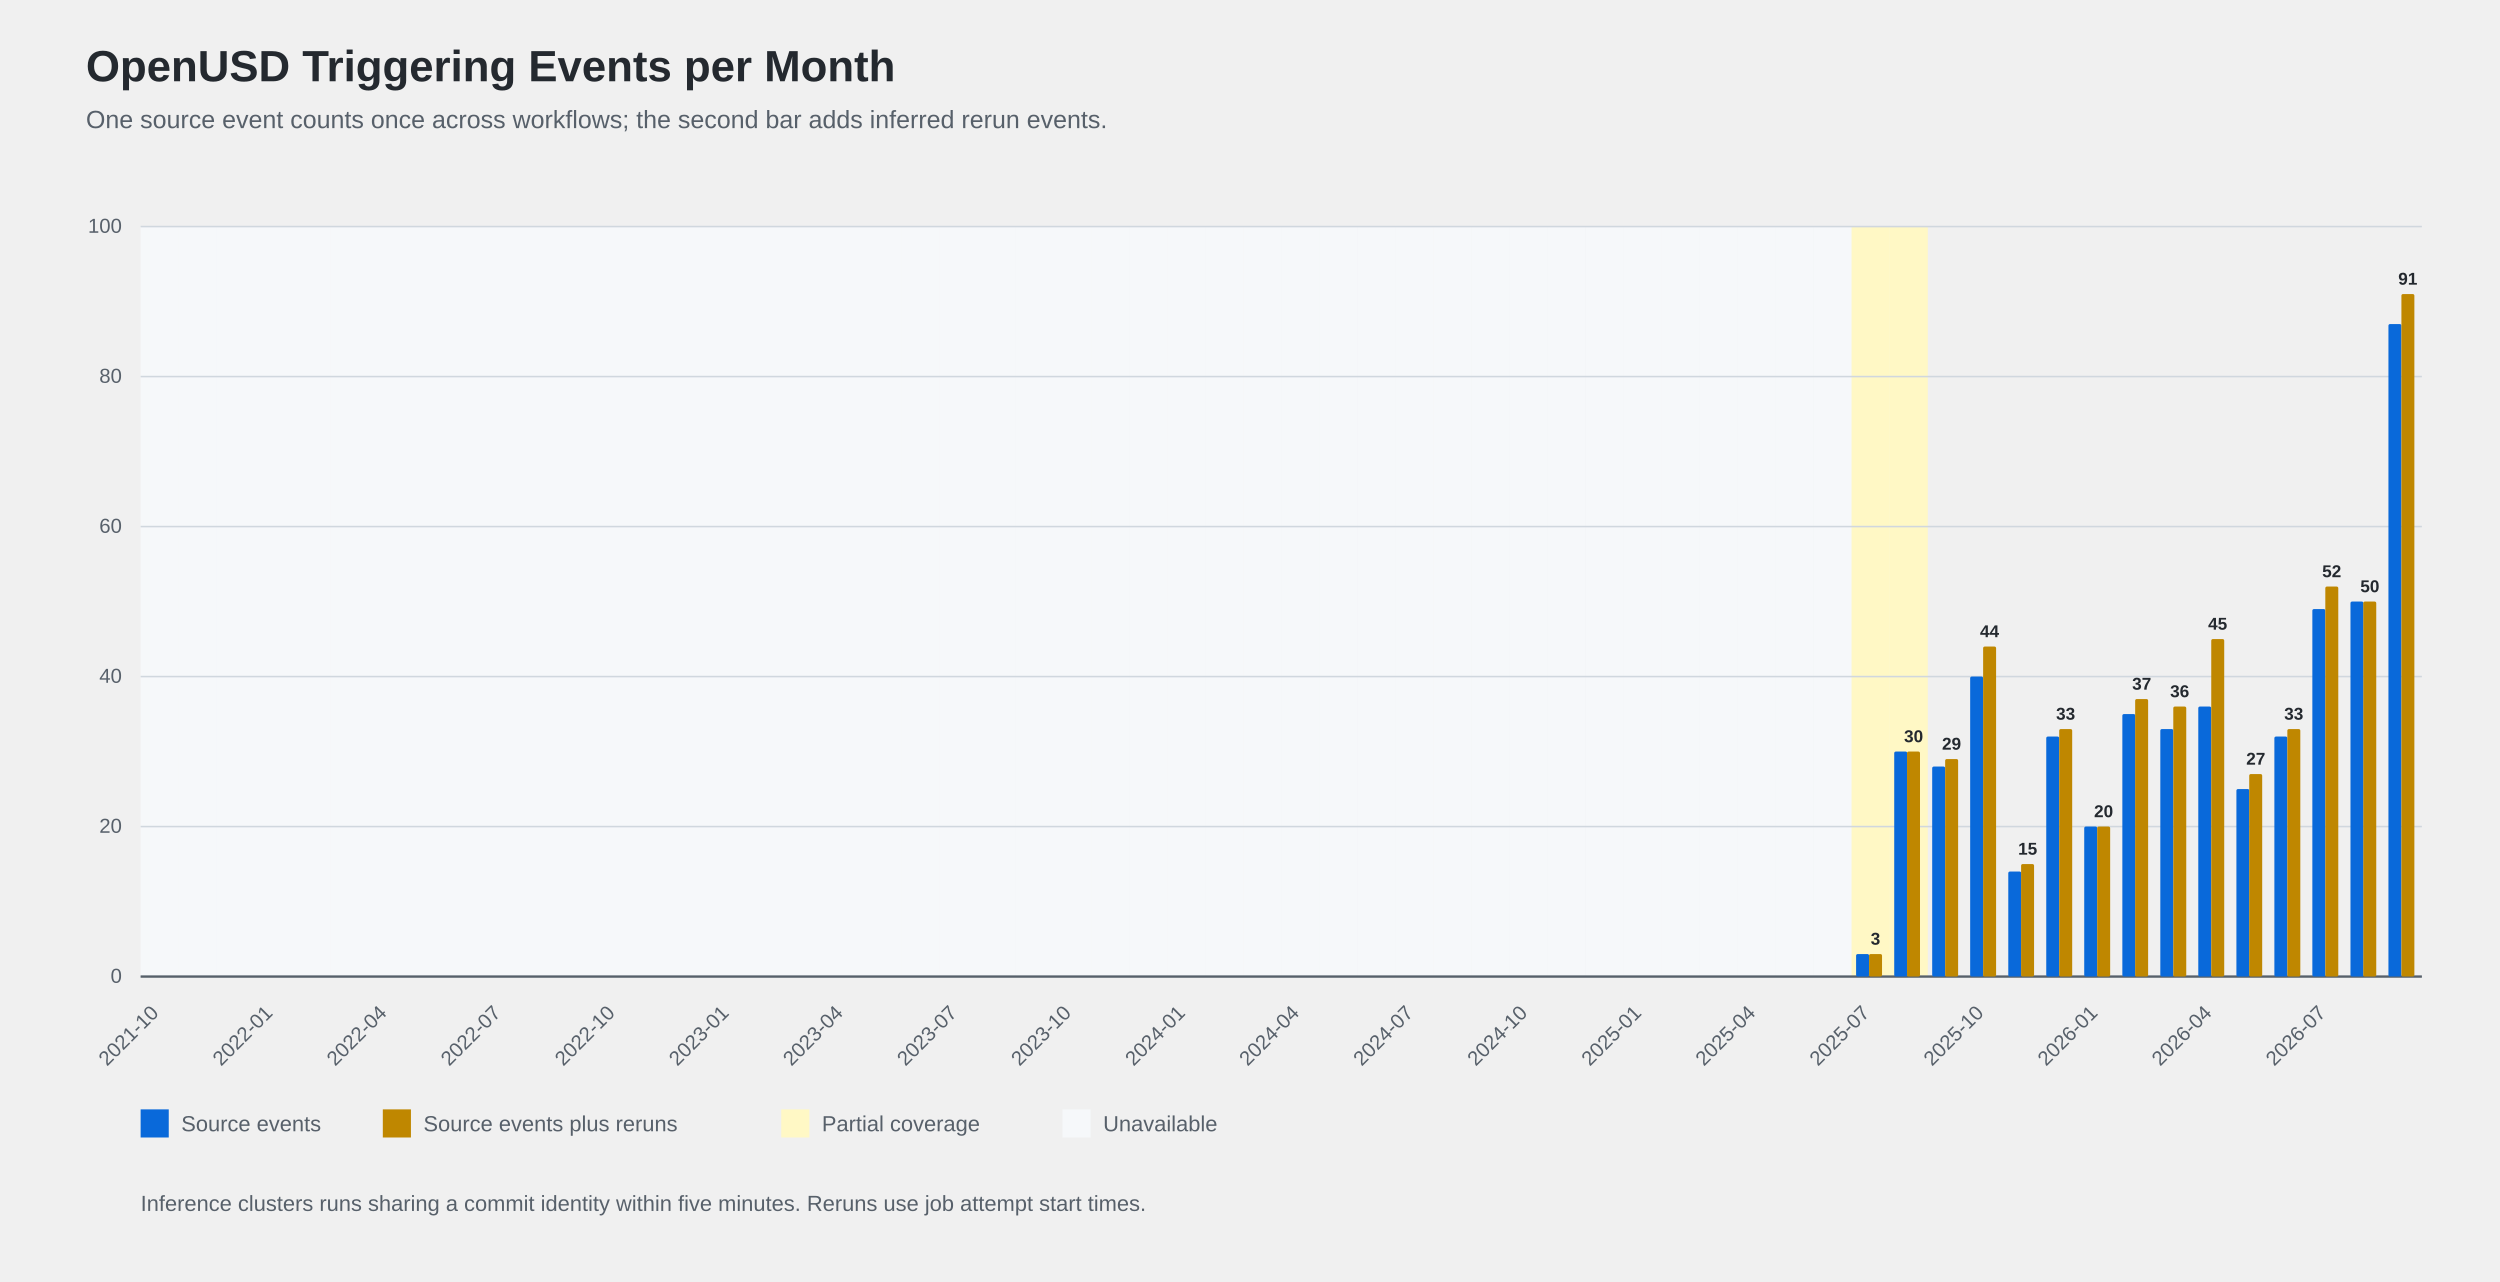
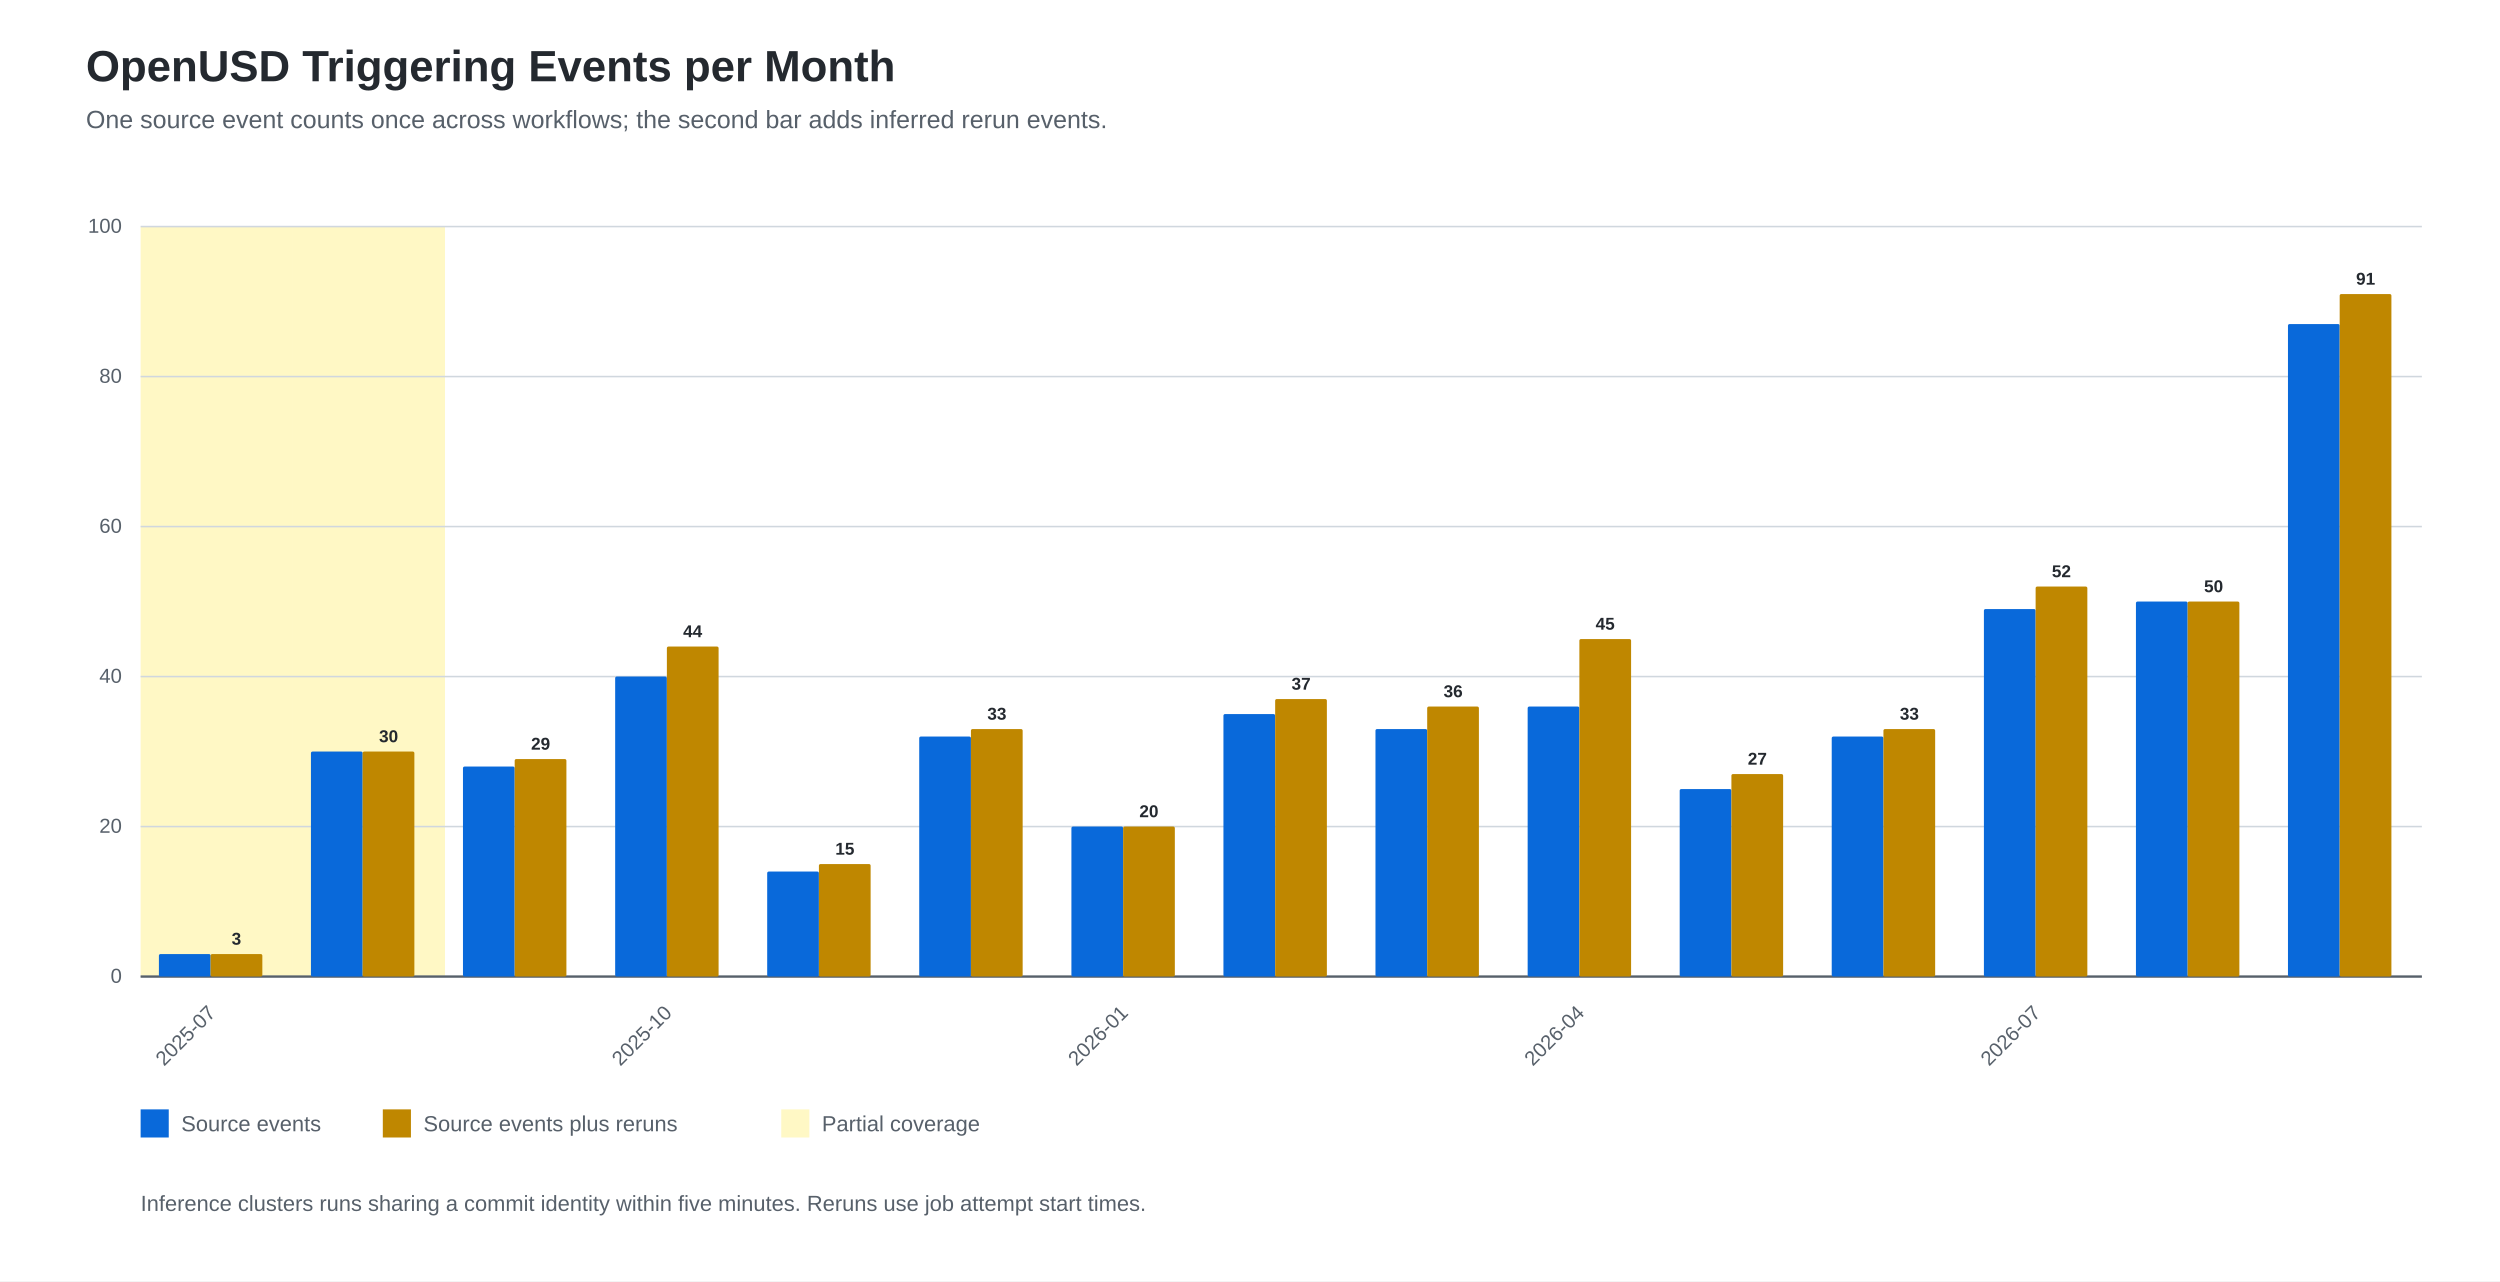
<svg xmlns="http://www.w3.org/2000/svg" width="1600" height="820" viewBox="0 0 1600 820" role="img">
  <style>
text { font-family: Arial, sans-serif; fill: #24292f; }
.title { font-size: 28px; font-weight: 700; }
.subtitle { font-size: 16px; fill: #57606a; }
.axis { font-size: 13px; fill: #57606a; }
.value { font-size: 11px; font-weight: 700; }
.note { font-size: 14px; fill: #57606a; }
.grid { stroke: #d0d7de; stroke-width: 1; }
.axis-line { stroke: #57606a; stroke-width: 1.5; }
</style>
+   <rect width="1600" height="820" fill="#ffffff" />
  <text x="55.0" y="52.0" text-anchor="start" class="title">OpenUSD Triggering Events per Month</text>
  <text x="55.0" y="82.0" text-anchor="start" class="subtitle">One source event counts once across workflows; the second bar adds inferred rerun events.</text>
-   <rect x="90.0" y="145.0" width="24.5" height="480.0" fill="#f6f8fa" />
-   <rect x="114.3" y="145.0" width="24.5" height="480.0" fill="#f6f8fa" />
-   <rect x="138.7" y="145.0" width="24.5" height="480.0" fill="#f6f8fa" />
-   <rect x="163.0" y="145.0" width="24.5" height="480.0" fill="#f6f8fa" />
-   <rect x="187.3" y="145.0" width="24.5" height="480.0" fill="#f6f8fa" />
-   <rect x="211.7" y="145.0" width="24.5" height="480.0" fill="#f6f8fa" />
-   <rect x="236.0" y="145.0" width="24.5" height="480.0" fill="#f6f8fa" />
-   <rect x="260.3" y="145.0" width="24.5" height="480.0" fill="#f6f8fa" />
-   <rect x="284.7" y="145.0" width="24.5" height="480.0" fill="#f6f8fa" />
-   <rect x="309.0" y="145.0" width="24.5" height="480.0" fill="#f6f8fa" />
-   <rect x="333.3" y="145.0" width="24.5" height="480.0" fill="#f6f8fa" />
-   <rect x="357.7" y="145.0" width="24.5" height="480.0" fill="#f6f8fa" />
-   <rect x="382.0" y="145.0" width="24.5" height="480.0" fill="#f6f8fa" />
-   <rect x="406.3" y="145.0" width="24.5" height="480.0" fill="#f6f8fa" />
-   <rect x="430.7" y="145.0" width="24.5" height="480.0" fill="#f6f8fa" />
-   <rect x="455.0" y="145.0" width="24.5" height="480.0" fill="#f6f8fa" />
-   <rect x="479.3" y="145.0" width="24.5" height="480.0" fill="#f6f8fa" />
-   <rect x="503.7" y="145.0" width="24.5" height="480.0" fill="#f6f8fa" />
-   <rect x="528.0" y="145.0" width="24.5" height="480.0" fill="#f6f8fa" />
-   <rect x="552.3" y="145.0" width="24.5" height="480.0" fill="#f6f8fa" />
-   <rect x="576.7" y="145.0" width="24.5" height="480.0" fill="#f6f8fa" />
-   <rect x="601.0" y="145.0" width="24.5" height="480.0" fill="#f6f8fa" />
-   <rect x="625.3" y="145.0" width="24.5" height="480.0" fill="#f6f8fa" />
-   <rect x="649.7" y="145.0" width="24.5" height="480.0" fill="#f6f8fa" />
-   <rect x="674.0" y="145.0" width="24.5" height="480.0" fill="#f6f8fa" />
-   <rect x="698.3" y="145.0" width="24.5" height="480.0" fill="#f6f8fa" />
-   <rect x="722.7" y="145.0" width="24.5" height="480.0" fill="#f6f8fa" />
-   <rect x="747.0" y="145.0" width="24.5" height="480.0" fill="#f6f8fa" />
-   <rect x="771.3" y="145.0" width="24.5" height="480.0" fill="#f6f8fa" />
-   <rect x="795.7" y="145.0" width="24.5" height="480.0" fill="#f6f8fa" />
-   <rect x="820.0" y="145.0" width="24.5" height="480.0" fill="#f6f8fa" />
-   <rect x="844.3" y="145.0" width="24.5" height="480.0" fill="#f6f8fa" />
-   <rect x="868.7" y="145.0" width="24.5" height="480.0" fill="#f6f8fa" />
-   <rect x="893.0" y="145.0" width="24.5" height="480.0" fill="#f6f8fa" />
-   <rect x="917.3" y="145.0" width="24.5" height="480.0" fill="#f6f8fa" />
-   <rect x="941.7" y="145.0" width="24.5" height="480.0" fill="#f6f8fa" />
-   <rect x="966.0" y="145.0" width="24.5" height="480.0" fill="#f6f8fa" />
-   <rect x="990.3" y="145.0" width="24.5" height="480.0" fill="#f6f8fa" />
-   <rect x="1014.7" y="145.0" width="24.5" height="480.0" fill="#f6f8fa" />
-   <rect x="1039.0" y="145.0" width="24.5" height="480.0" fill="#f6f8fa" />
-   <rect x="1063.3" y="145.0" width="24.5" height="480.0" fill="#f6f8fa" />
-   <rect x="1087.7" y="145.0" width="24.5" height="480.0" fill="#f6f8fa" />
-   <rect x="1112.0" y="145.0" width="24.5" height="480.0" fill="#f6f8fa" />
-   <rect x="1136.3" y="145.0" width="24.5" height="480.0" fill="#f6f8fa" />
-   <rect x="1160.7" y="145.0" width="24.5" height="480.0" fill="#f6f8fa" />
-   <rect x="1185.0" y="145.0" width="24.5" height="480.0" fill="#fff8c5" />
-   <rect x="1209.3" y="145.0" width="24.5" height="480.0" fill="#fff8c5" />
+   <rect x="90.0" y="145.0" width="97.5" height="480.0" fill="#fff8c5" />
+   <rect x="187.3" y="145.0" width="97.5" height="480.0" fill="#fff8c5" />
  <line x1="90.0" y1="625.0" x2="1550.0" y2="625.0" class="grid" />
  <text x="78.0" y="629.0" text-anchor="end" class="axis">0</text>
  <line x1="90.0" y1="529.0" x2="1550.0" y2="529.0" class="grid" />
  <text x="78.0" y="533.0" text-anchor="end" class="axis">20</text>
  <line x1="90.0" y1="433.0" x2="1550.0" y2="433.0" class="grid" />
  <text x="78.0" y="437.0" text-anchor="end" class="axis">40</text>
  <line x1="90.0" y1="337.0" x2="1550.0" y2="337.0" class="grid" />
  <text x="78.0" y="341.0" text-anchor="end" class="axis">60</text>
  <line x1="90.0" y1="241.0" x2="1550.0" y2="241.0" class="grid" />
  <text x="78.0" y="245.0" text-anchor="end" class="axis">80</text>
  <line x1="90.0" y1="145.0" x2="1550.0" y2="145.0" class="grid" />
  <text x="78.0" y="149.0" text-anchor="end" class="axis">100</text>
  <line x1="90.0" y1="625.0" x2="1550.0" y2="625.0" class="axis-line" />
-   <text x="102.2" y="649.0" text-anchor="end" class="axis" transform="rotate(-45 102.2 649.0)">2021-10</text>
-   <text x="175.2" y="649.0" text-anchor="end" class="axis" transform="rotate(-45 175.2 649.0)">2022-01</text>
-   <text x="248.2" y="649.0" text-anchor="end" class="axis" transform="rotate(-45 248.2 649.0)">2022-04</text>
-   <text x="321.2" y="649.0" text-anchor="end" class="axis" transform="rotate(-45 321.2 649.0)">2022-07</text>
-   <text x="394.2" y="649.0" text-anchor="end" class="axis" transform="rotate(-45 394.2 649.0)">2022-10</text>
-   <text x="467.2" y="649.0" text-anchor="end" class="axis" transform="rotate(-45 467.2 649.0)">2023-01</text>
-   <text x="540.2" y="649.0" text-anchor="end" class="axis" transform="rotate(-45 540.2 649.0)">2023-04</text>
-   <text x="613.2" y="649.0" text-anchor="end" class="axis" transform="rotate(-45 613.2 649.0)">2023-07</text>
-   <text x="686.2" y="649.0" text-anchor="end" class="axis" transform="rotate(-45 686.2 649.0)">2023-10</text>
-   <text x="759.2" y="649.0" text-anchor="end" class="axis" transform="rotate(-45 759.2 649.0)">2024-01</text>
-   <text x="832.2" y="649.0" text-anchor="end" class="axis" transform="rotate(-45 832.2 649.0)">2024-04</text>
-   <text x="905.2" y="649.0" text-anchor="end" class="axis" transform="rotate(-45 905.2 649.0)">2024-07</text>
-   <text x="978.2" y="649.0" text-anchor="end" class="axis" transform="rotate(-45 978.2 649.0)">2024-10</text>
-   <text x="1051.2" y="649.0" text-anchor="end" class="axis" transform="rotate(-45 1051.2 649.0)">2025-01</text>
-   <text x="1124.2" y="649.0" text-anchor="end" class="axis" transform="rotate(-45 1124.2 649.0)">2025-04</text>
-   <text x="1197.2" y="649.0" text-anchor="end" class="axis" transform="rotate(-45 1197.2 649.0)">2025-07</text>
-   <text x="1270.2" y="649.0" text-anchor="end" class="axis" transform="rotate(-45 1270.2 649.0)">2025-10</text>
-   <text x="1343.2" y="649.0" text-anchor="end" class="axis" transform="rotate(-45 1343.2 649.0)">2026-01</text>
-   <text x="1416.2" y="649.0" text-anchor="end" class="axis" transform="rotate(-45 1416.2 649.0)">2026-04</text>
-   <text x="1489.2" y="649.0" text-anchor="end" class="axis" transform="rotate(-45 1489.2 649.0)">2026-07</text>
-   <rect x="1187.9" y="610.6" width="8.3" height="14.4" fill="#0969da" rx="1" />
-   <rect x="1196.2" y="610.6" width="8.3" height="14.4" fill="#bf8700" rx="1" />
-   <text x="1200.3" y="604.6" text-anchor="middle" class="value">3</text>
-   <rect x="1212.3" y="481.0" width="8.3" height="144.0" fill="#0969da" rx="1" />
-   <rect x="1220.5" y="481.0" width="8.3" height="144.0" fill="#bf8700" rx="1" />
-   <text x="1224.7" y="475.0" text-anchor="middle" class="value">30</text>
-   <rect x="1236.6" y="490.6" width="8.3" height="134.4" fill="#0969da" rx="1" />
-   <rect x="1244.9" y="485.8" width="8.3" height="139.2" fill="#bf8700" rx="1" />
-   <text x="1249.0" y="479.8" text-anchor="middle" class="value">29</text>
-   <rect x="1260.9" y="433.0" width="8.3" height="192.0" fill="#0969da" rx="1" />
-   <rect x="1269.2" y="413.8" width="8.3" height="211.2" fill="#bf8700" rx="1" />
-   <text x="1273.3" y="407.8" text-anchor="middle" class="value">44</text>
-   <rect x="1285.3" y="557.8" width="8.3" height="67.2" fill="#0969da" rx="1" />
-   <rect x="1293.5" y="553.0" width="8.3" height="72.0" fill="#bf8700" rx="1" />
-   <text x="1297.7" y="547.0" text-anchor="middle" class="value">15</text>
-   <rect x="1309.6" y="471.4" width="8.3" height="153.6" fill="#0969da" rx="1" />
-   <rect x="1317.9" y="466.6" width="8.3" height="158.4" fill="#bf8700" rx="1" />
-   <text x="1322.0" y="460.6" text-anchor="middle" class="value">33</text>
-   <rect x="1333.9" y="529.0" width="8.3" height="96.0" fill="#0969da" rx="1" />
-   <rect x="1342.2" y="529.0" width="8.3" height="96.0" fill="#bf8700" rx="1" />
-   <text x="1346.3" y="523.0" text-anchor="middle" class="value">20</text>
-   <rect x="1358.3" y="457.0" width="8.3" height="168.0" fill="#0969da" rx="1" />
-   <rect x="1366.5" y="447.4" width="8.3" height="177.6" fill="#bf8700" rx="1" />
-   <text x="1370.7" y="441.4" text-anchor="middle" class="value">37</text>
-   <rect x="1382.6" y="466.6" width="8.3" height="158.4" fill="#0969da" rx="1" />
-   <rect x="1390.9" y="452.2" width="8.3" height="172.8" fill="#bf8700" rx="1" />
-   <text x="1395.0" y="446.2" text-anchor="middle" class="value">36</text>
-   <rect x="1406.9" y="452.2" width="8.3" height="172.8" fill="#0969da" rx="1" />
-   <rect x="1415.2" y="409.0" width="8.3" height="216.0" fill="#bf8700" rx="1" />
-   <text x="1419.3" y="403.0" text-anchor="middle" class="value">45</text>
-   <rect x="1431.3" y="505.0" width="8.3" height="120.0" fill="#0969da" rx="1" />
-   <rect x="1439.5" y="495.4" width="8.3" height="129.6" fill="#bf8700" rx="1" />
-   <text x="1443.7" y="489.4" text-anchor="middle" class="value">27</text>
-   <rect x="1455.6" y="471.4" width="8.3" height="153.6" fill="#0969da" rx="1" />
-   <rect x="1463.9" y="466.6" width="8.3" height="158.4" fill="#bf8700" rx="1" />
-   <text x="1468.0" y="460.6" text-anchor="middle" class="value">33</text>
-   <rect x="1479.9" y="389.8" width="8.3" height="235.2" fill="#0969da" rx="1" />
-   <rect x="1488.2" y="375.4" width="8.3" height="249.6" fill="#bf8700" rx="1" />
-   <text x="1492.3" y="369.4" text-anchor="middle" class="value">52</text>
-   <rect x="1504.3" y="385.0" width="8.3" height="240.0" fill="#0969da" rx="1" />
-   <rect x="1512.5" y="385.0" width="8.3" height="240.0" fill="#bf8700" rx="1" />
-   <text x="1516.7" y="379.0" text-anchor="middle" class="value">50</text>
-   <rect x="1528.6" y="207.4" width="8.3" height="417.6" fill="#0969da" rx="1" />
-   <rect x="1536.9" y="188.2" width="8.3" height="436.8" fill="#bf8700" rx="1" />
-   <text x="1541.0" y="182.2" text-anchor="middle" class="value">91</text>
+   <text x="138.7" y="649.0" text-anchor="end" class="axis" transform="rotate(-45 138.7 649.0)">2025-07</text>
+   <text x="430.7" y="649.0" text-anchor="end" class="axis" transform="rotate(-45 430.7 649.0)">2025-10</text>
+   <text x="722.7" y="649.0" text-anchor="end" class="axis" transform="rotate(-45 722.7 649.0)">2026-01</text>
+   <text x="1014.7" y="649.0" text-anchor="end" class="axis" transform="rotate(-45 1014.7 649.0)">2026-04</text>
+   <text x="1306.7" y="649.0" text-anchor="end" class="axis" transform="rotate(-45 1306.7 649.0)">2026-07</text>
+   <rect x="101.7" y="610.6" width="33.1" height="14.4" fill="#0969da" rx="1" />
+   <rect x="134.8" y="610.6" width="33.1" height="14.4" fill="#bf8700" rx="1" />
+   <text x="151.3" y="604.6" text-anchor="middle" class="value">3</text>
+   <rect x="199.0" y="481.0" width="33.1" height="144.0" fill="#0969da" rx="1" />
+   <rect x="232.1" y="481.0" width="33.1" height="144.0" fill="#bf8700" rx="1" />
+   <text x="248.7" y="475.0" text-anchor="middle" class="value">30</text>
+   <rect x="296.3" y="490.6" width="33.1" height="134.4" fill="#0969da" rx="1" />
+   <rect x="329.4" y="485.8" width="33.1" height="139.2" fill="#bf8700" rx="1" />
+   <text x="346.0" y="479.8" text-anchor="middle" class="value">29</text>
+   <rect x="393.7" y="433.0" width="33.1" height="192.0" fill="#0969da" rx="1" />
+   <rect x="426.8" y="413.8" width="33.1" height="211.2" fill="#bf8700" rx="1" />
+   <text x="443.3" y="407.8" text-anchor="middle" class="value">44</text>
+   <rect x="491.0" y="557.8" width="33.1" height="67.2" fill="#0969da" rx="1" />
+   <rect x="524.1" y="553.0" width="33.1" height="72.0" fill="#bf8700" rx="1" />
+   <text x="540.7" y="547.0" text-anchor="middle" class="value">15</text>
+   <rect x="588.3" y="471.4" width="33.1" height="153.6" fill="#0969da" rx="1" />
+   <rect x="621.4" y="466.6" width="33.1" height="158.4" fill="#bf8700" rx="1" />
+   <text x="638.0" y="460.6" text-anchor="middle" class="value">33</text>
+   <rect x="685.7" y="529.0" width="33.1" height="96.0" fill="#0969da" rx="1" />
+   <rect x="718.8" y="529.0" width="33.1" height="96.0" fill="#bf8700" rx="1" />
+   <text x="735.3" y="523.0" text-anchor="middle" class="value">20</text>
+   <rect x="783.0" y="457.0" width="33.1" height="168.0" fill="#0969da" rx="1" />
+   <rect x="816.1" y="447.4" width="33.1" height="177.6" fill="#bf8700" rx="1" />
+   <text x="832.7" y="441.4" text-anchor="middle" class="value">37</text>
+   <rect x="880.3" y="466.6" width="33.1" height="158.4" fill="#0969da" rx="1" />
+   <rect x="913.4" y="452.2" width="33.1" height="172.8" fill="#bf8700" rx="1" />
+   <text x="930.0" y="446.2" text-anchor="middle" class="value">36</text>
+   <rect x="977.7" y="452.2" width="33.1" height="172.8" fill="#0969da" rx="1" />
+   <rect x="1010.8" y="409.0" width="33.1" height="216.0" fill="#bf8700" rx="1" />
+   <text x="1027.3" y="403.0" text-anchor="middle" class="value">45</text>
+   <rect x="1075.0" y="505.0" width="33.1" height="120.0" fill="#0969da" rx="1" />
+   <rect x="1108.1" y="495.4" width="33.1" height="129.6" fill="#bf8700" rx="1" />
+   <text x="1124.7" y="489.4" text-anchor="middle" class="value">27</text>
+   <rect x="1172.3" y="471.4" width="33.1" height="153.6" fill="#0969da" rx="1" />
+   <rect x="1205.4" y="466.6" width="33.1" height="158.4" fill="#bf8700" rx="1" />
+   <text x="1222.0" y="460.6" text-anchor="middle" class="value">33</text>
+   <rect x="1269.7" y="389.8" width="33.1" height="235.2" fill="#0969da" rx="1" />
+   <rect x="1302.8" y="375.4" width="33.1" height="249.6" fill="#bf8700" rx="1" />
+   <text x="1319.3" y="369.4" text-anchor="middle" class="value">52</text>
+   <rect x="1367.0" y="385.0" width="33.1" height="240.0" fill="#0969da" rx="1" />
+   <rect x="1400.1" y="385.0" width="33.1" height="240.0" fill="#bf8700" rx="1" />
+   <text x="1416.7" y="379.0" text-anchor="middle" class="value">50</text>
+   <rect x="1464.3" y="207.4" width="33.1" height="417.6" fill="#0969da" rx="1" />
+   <rect x="1497.4" y="188.2" width="33.1" height="436.8" fill="#bf8700" rx="1" />
+   <text x="1514.0" y="182.2" text-anchor="middle" class="value">91</text>
  <rect x="90" y="710" width="18" height="18" fill="#0969da" />
  <text x="116.0" y="724.0" text-anchor="start" class="note">Source events</text>
  <rect x="245" y="710" width="18" height="18" fill="#bf8700" />
  <text x="271.0" y="724.0" text-anchor="start" class="note">Source events plus reruns</text>
  <rect x="500" y="710" width="18" height="18" fill="#fff8c5" />
  <text x="526.0" y="724.0" text-anchor="start" class="note">Partial coverage</text>
-   <rect x="680" y="710" width="18" height="18" fill="#f6f8fa" />
-   <text x="706.0" y="724.0" text-anchor="start" class="note">Unavailable</text>
  <text x="90.0" y="775.0" text-anchor="start" class="note">Inference clusters runs sharing a commit identity within five minutes. Reruns use job attempt start times.</text>
</svg>
